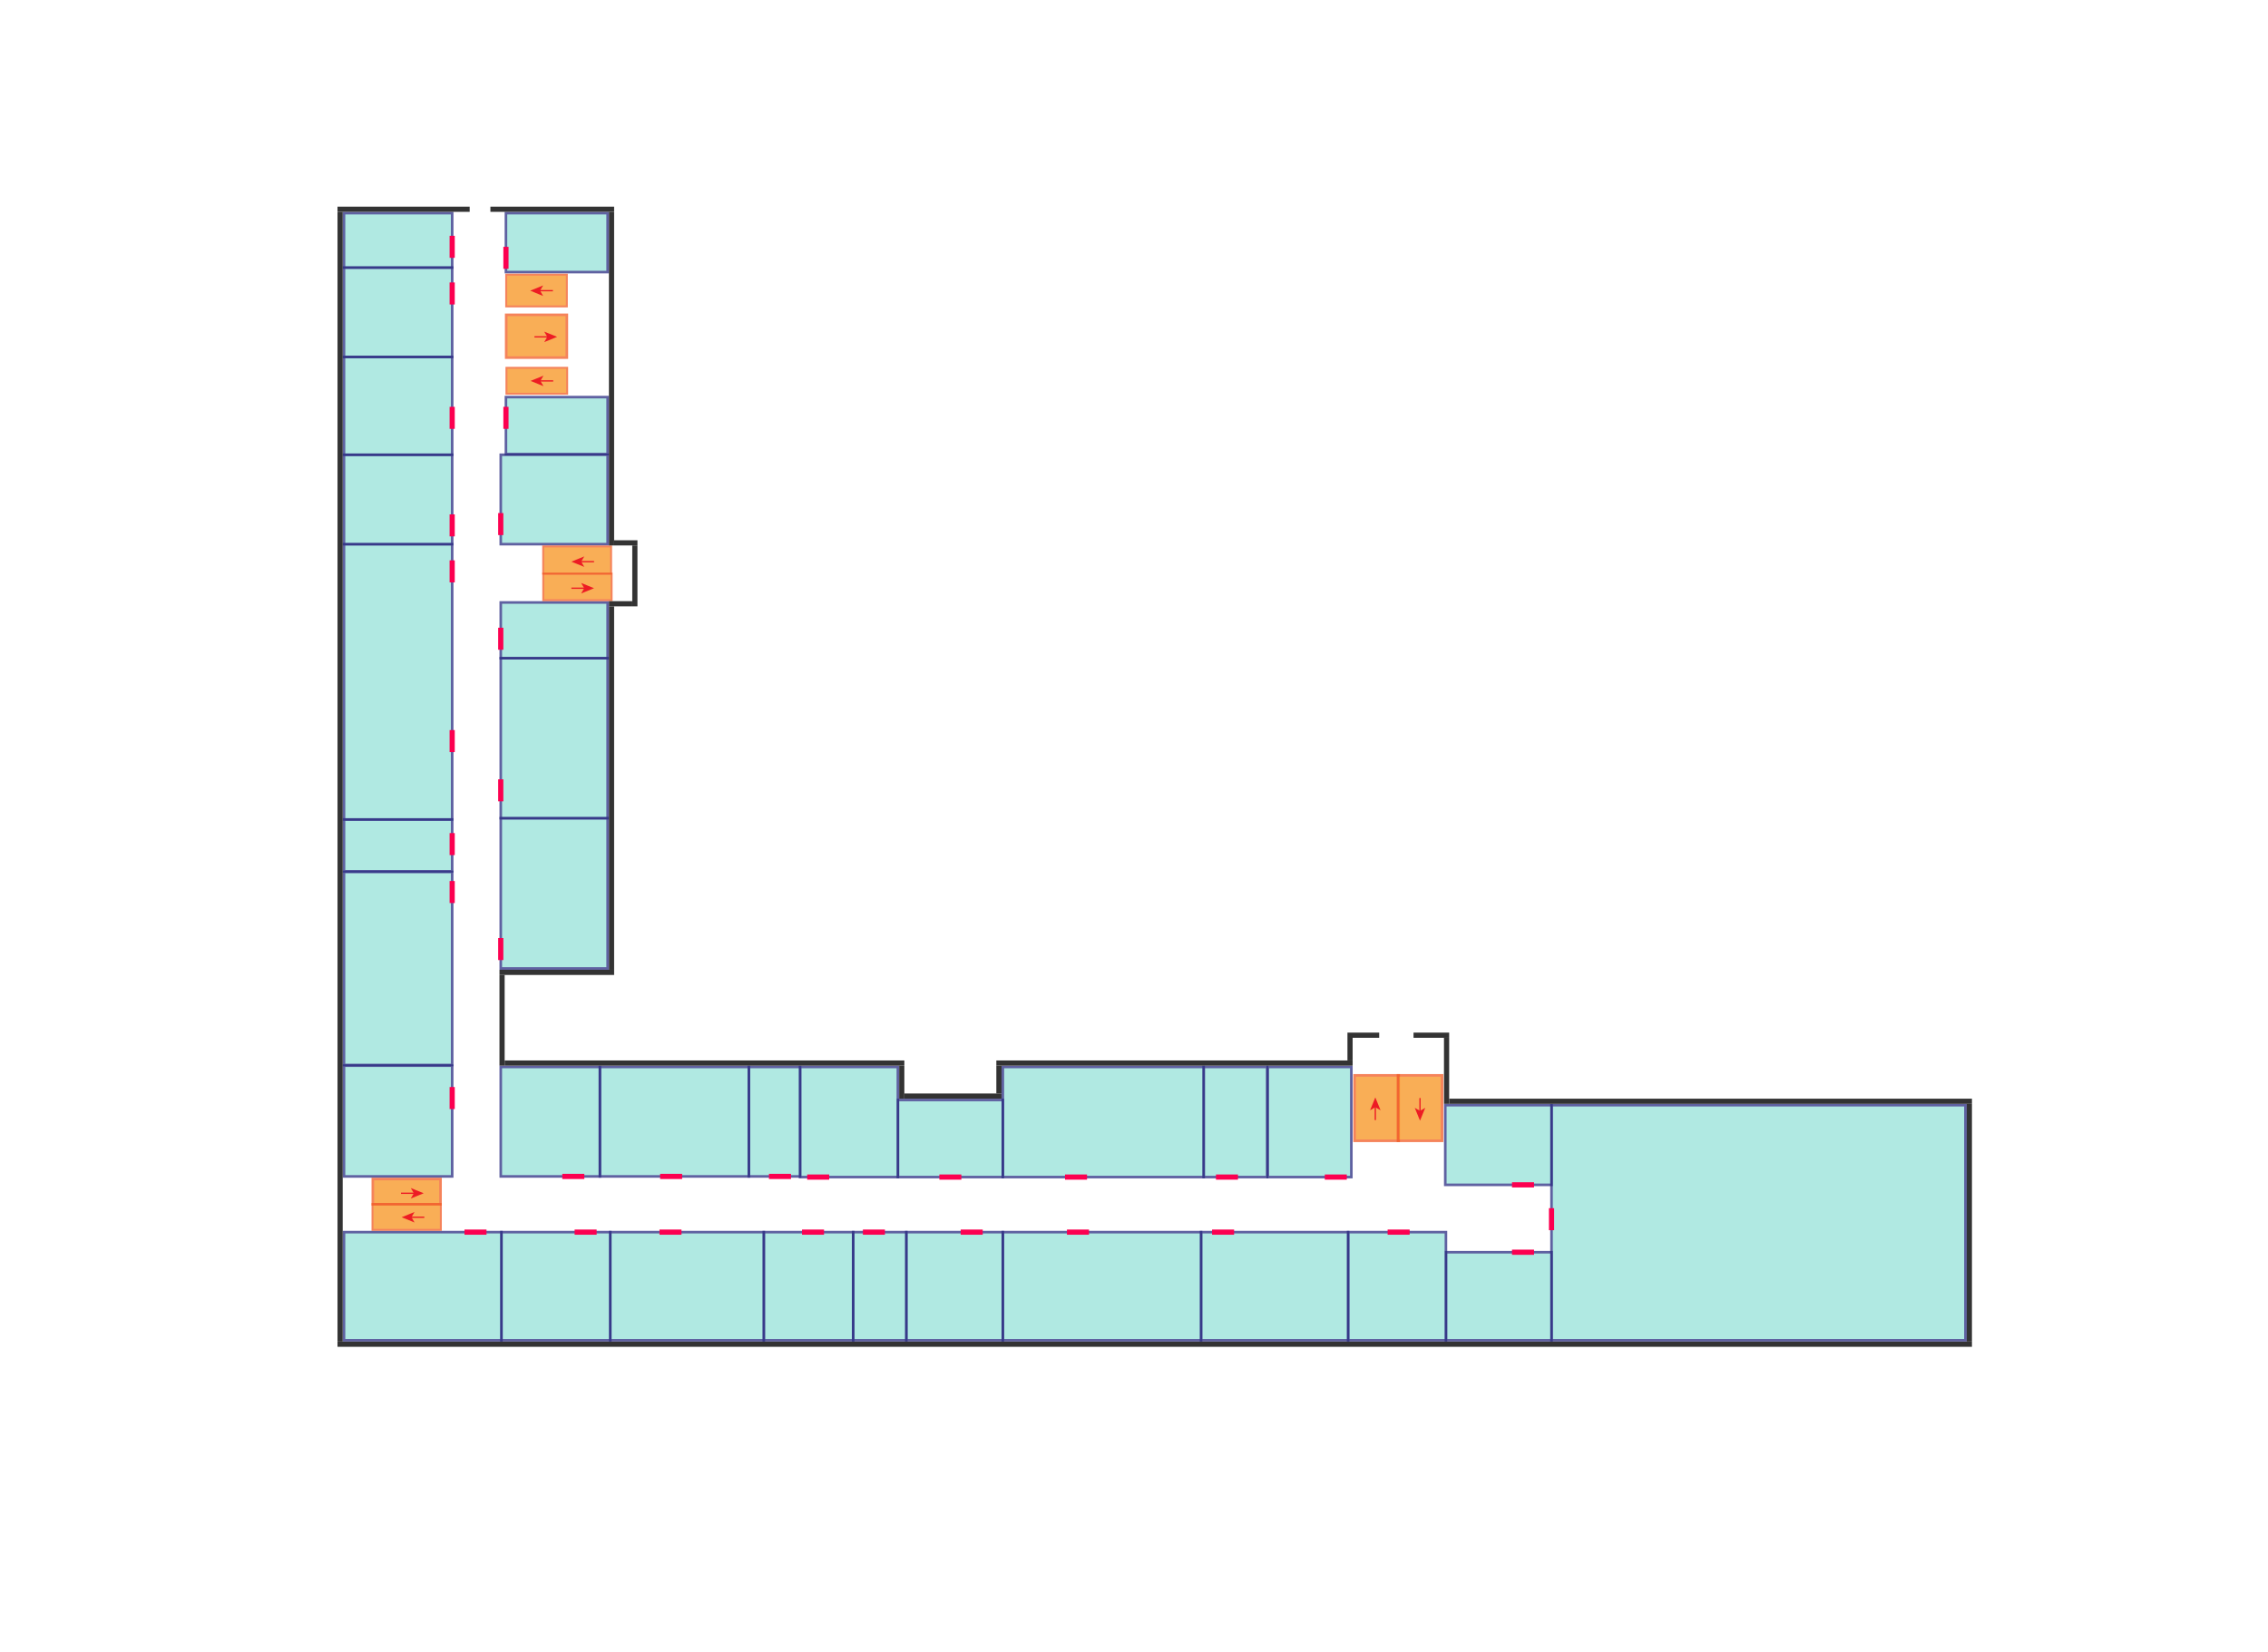
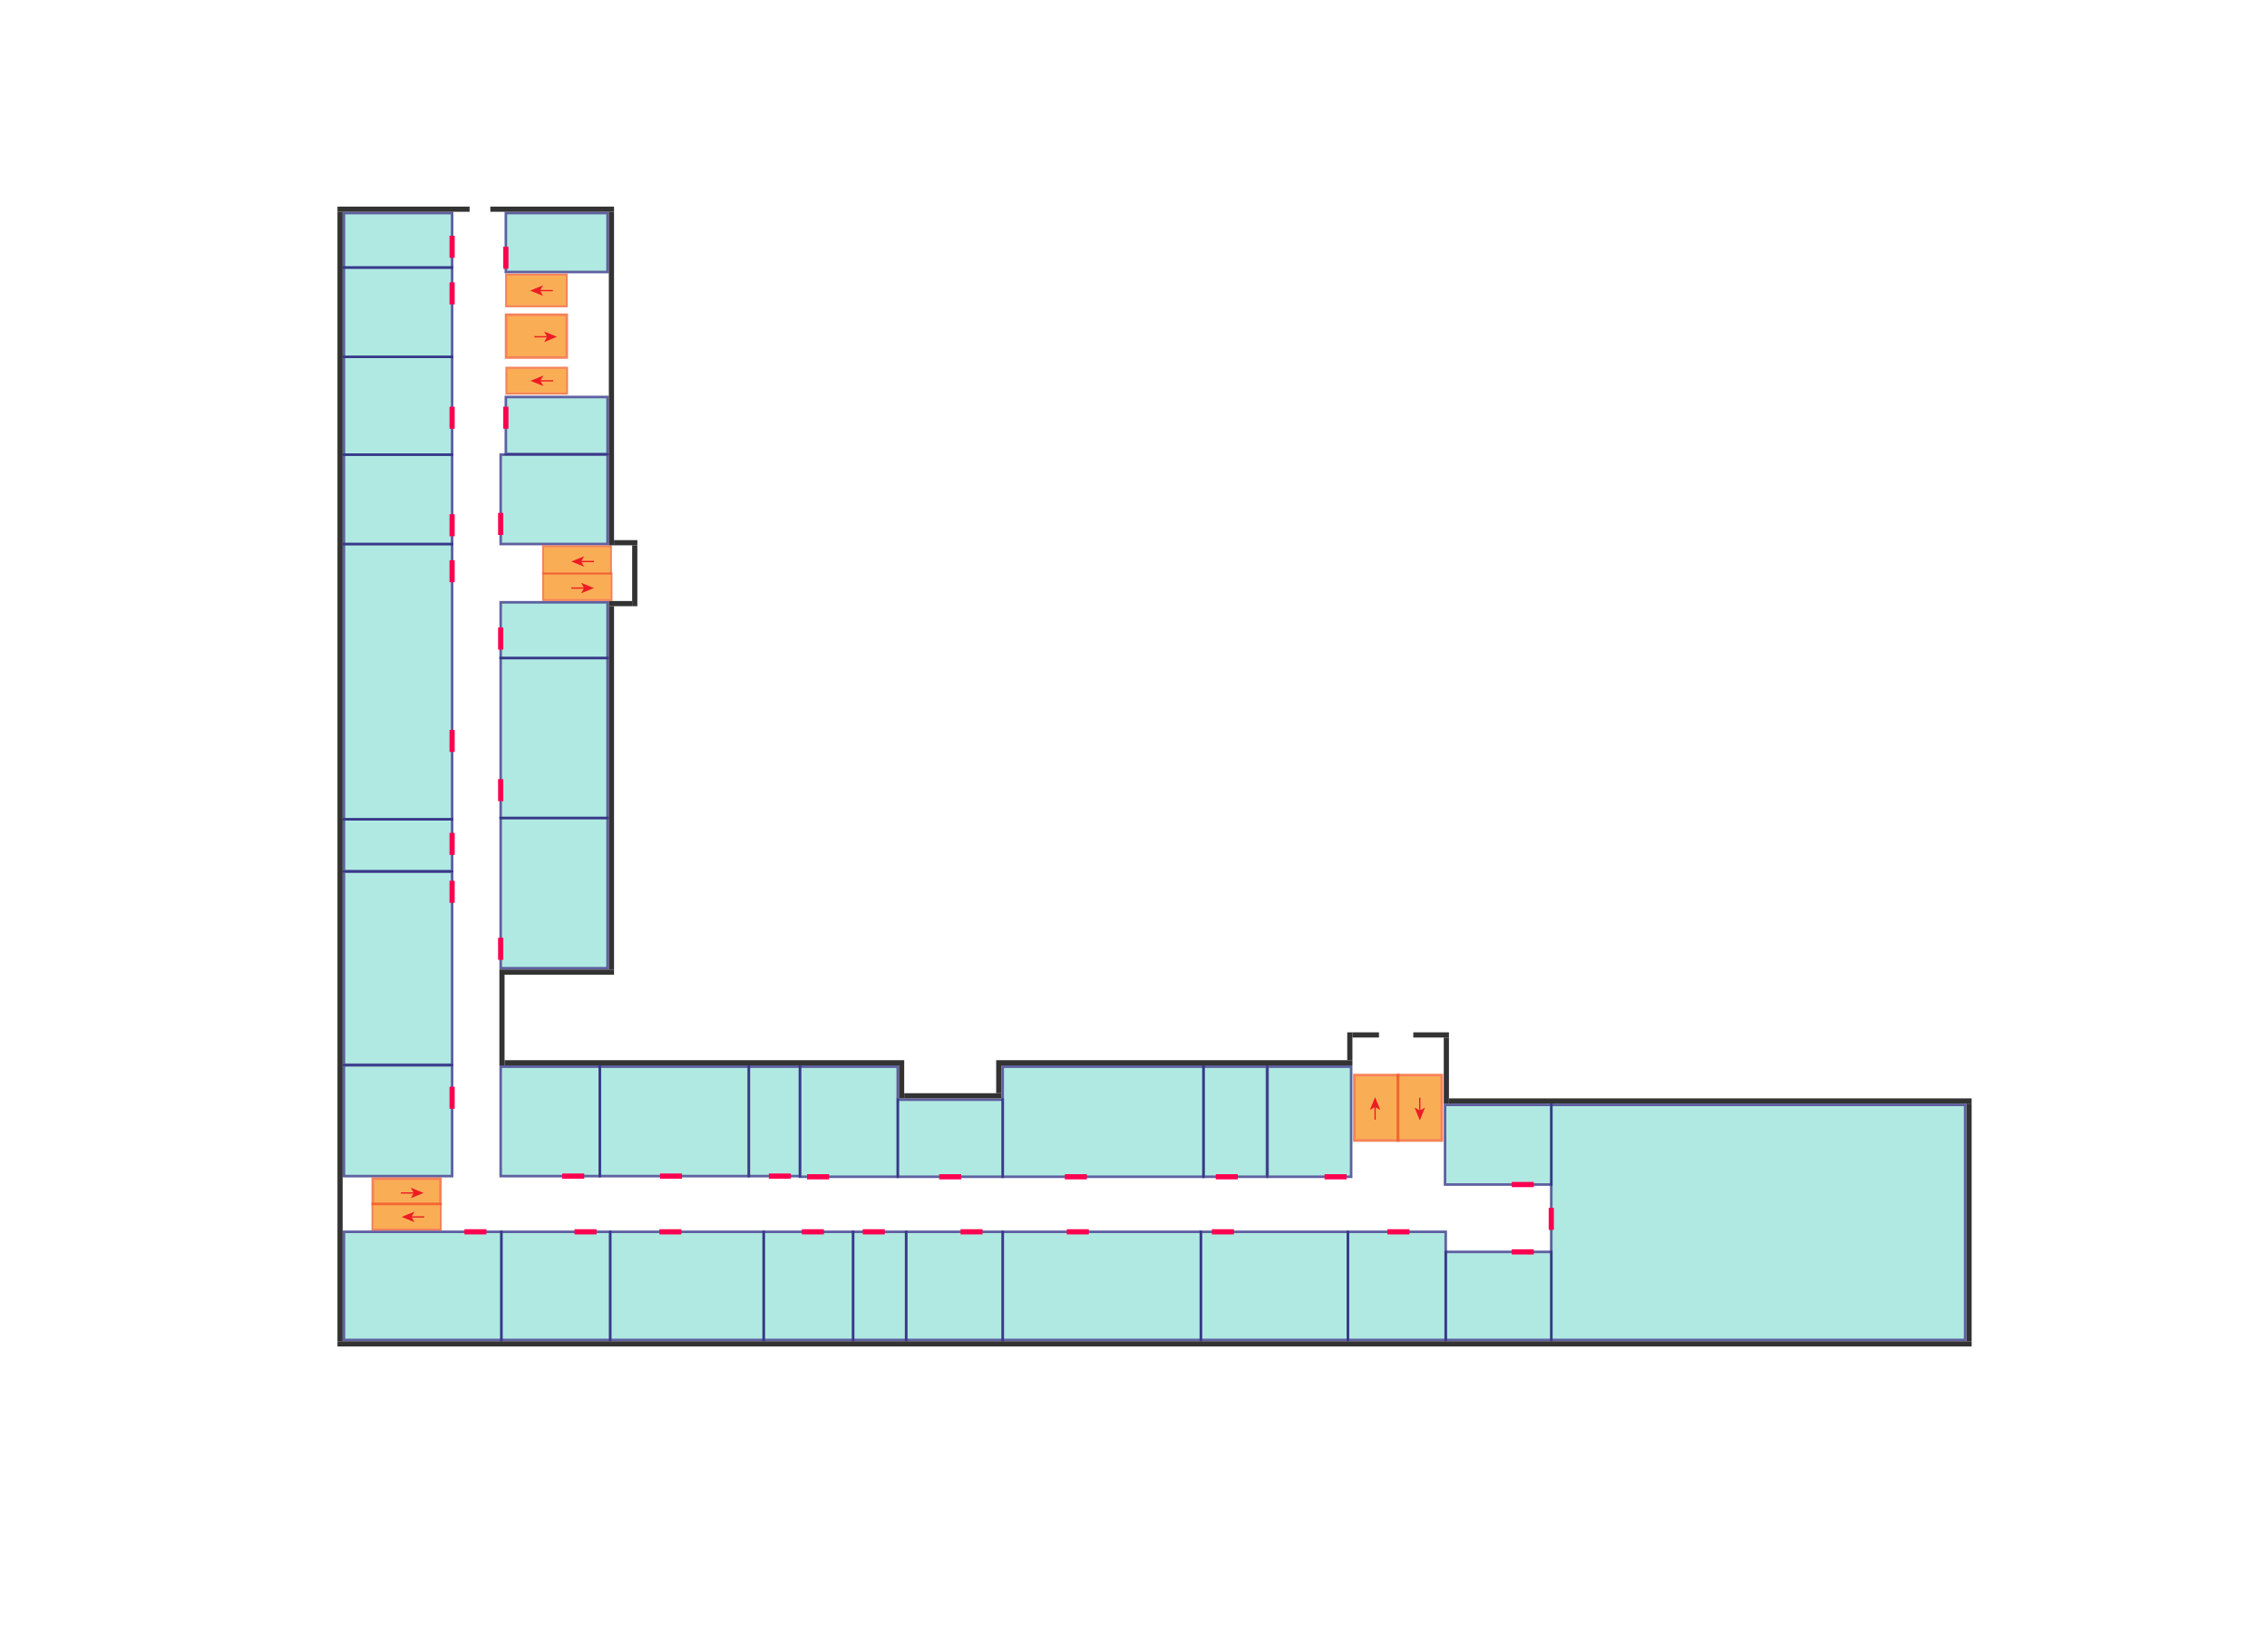
- <svg xmlns="http://www.w3.org/2000/svg" enable-background="new 0 0 3501 2550" version="1.1" viewBox="0 0 3501 2550" xml:space="preserve">
+ <svg xmlns="http://www.w3.org/2000/svg" enable-background="new 0 0 3500 2550" version="1.1" viewBox="0 0 3500 2550" xml:space="preserve">
  <style type="text/css">
	.st0{opacity:0.75;}
	.st1{fill:#95E2D8;}
	.st2{fill:#292C82;}
	.st3{fill:#FC0050;}
	.st4{opacity:0.75;fill:#F7931E;stroke:#F15A24;stroke-width:4;stroke-miterlimit:10;enable-background:new    ;}
	.st5{fill:none;stroke:#ED1C24;stroke-width:2;stroke-miterlimit:10;}
	.st6{fill:#ED1C24;}
	.st7{opacity:0.75;fill:#F7931E;stroke:#F15A24;stroke-width:3;stroke-miterlimit:10;enable-background:new    ;}
	.st8{fill:none;stroke:#333333;stroke-width:8;stroke-miterlimit:10;}
</style>
  <g class="st0">
    <rect class="st1" x="2395" y="1706" width="639" height="363" />
    <path class="st2" d="m3032 1708v359h-635v-359h635m4-4h-643v367h643v-367z" />
  </g>
  <g class="st0">
    <rect class="st1" x="2231" y="1706" width="164" height="123" />
    <path class="st2" d="m2393 1708v119h-160v-119h160m4-4h-168v127h168v-127z" />
  </g>
  <g class="st0">
    <rect class="st1" x="2232" y="1933" width="163" height="136" />
    <path class="st2" d="m2393 1935v132h-159v-132h159m4-4h-167v140h167v-140z" />
  </g>
  <g class="st0">
    <rect class="st1" x="2081" y="1902" width="151" height="167" />
    <path class="st2" d="m2230 1904v163h-147v-163h147m4-4h-155v171h155v-171z" />
  </g>
  <g class="st0">
    <rect class="st1" x="1854" y="1902" width="227" height="167" />
    <path class="st2" d="m2079 1904v163h-223v-163h223m4-4h-231v171h231v-171z" />
  </g>
  <g class="st0">
    <rect class="st1" x="1548" y="1902" width="306" height="167" />
    <path class="st2" d="m1852 1904v163h-302v-163h302m4-4h-310v171h310v-171z" />
  </g>
  <g class="st0">
    <rect class="st1" x="1399" y="1902" width="149" height="167" />
    <path class="st2" d="m1546 1904v163h-145v-163h145m4-4h-153v171h153v-171z" />
  </g>
  <g class="st0">
    <rect class="st1" x="1317" y="1902" width="82" height="167" />
    <path class="st2" d="m1397 1904v163h-78v-163h78m4-4h-86v171h86v-171z" />
  </g>
  <g class="st0">
    <rect class="st1" x="1179" y="1902" width="138" height="167" />
    <path class="st2" d="m1315 1904v163h-134v-163h134m4-4h-142v171h142v-171z" />
  </g>
  <g class="st0">
    <rect class="st1" x="942" y="1902" width="237" height="167" />
    <path class="st2" d="m1177 1904v163h-233v-163h233m4-4h-241v171h241v-171z" />
  </g>
  <g class="st0">
    <rect class="st1" x="774" y="1902" width="168" height="167" />
    <path class="st2" d="m940 1904v163h-164v-163h164m4-4h-172v171h172v-171z" />
  </g>
  <g class="st0">
    <rect class="st1" x="531" y="1902" width="243" height="167" />
    <path class="st2" d="m772 1904v163h-239v-163h239m4-4h-247v171h247v-171z" />
  </g>
  <g class="st0">
    <rect class="st1" x="1957" y="1647" width="129" height="170" />
    <path class="st2" d="m2084 1649v166h-125v-166h125m4-4h-133v174h133v-174z" />
  </g>
  <g class="st0">
    <rect class="st1" x="1858" y="1647" width="98" height="170" />
    <path class="st2" d="m1954 1649v166h-94v-166h94m4-4h-102v174h102v-174z" />
  </g>
  <g class="st0">
    <rect class="st1" x="1548" y="1647" width="310" height="170" />
    <path class="st2" d="m1856 1649v166h-306v-166h306m4-4h-314v174h314v-174z" />
  </g>
  <g class="st0">
    <rect class="st1" x="1386" y="1698" width="162" height="119" />
    <path class="st2" d="m1546 1700v115h-158v-115h158m4-4h-166v123h166v-123z" />
  </g>
  <g class="st0">
    <rect class="st1" x="1235" y="1647" width="151" height="170" />
    <path class="st2" d="m1384 1649v166h-147v-166h147m4-4h-155v174h155v-174z" />
  </g>
  <g class="st0">
    <rect class="st1" x="1156" y="1647" width="79" height="169" />
    <path class="st2" d="m1233 1649v165h-75v-165h75m4-4h-83v173h83v-173z" />
  </g>
  <g class="st0">
    <rect class="st1" x="926" y="1647" width="230" height="169" />
    <path class="st2" d="m1154 1649v165h-226v-165h226m4-4h-234v173h234v-173z" />
  </g>
  <g class="st0">
    <rect class="st1" x="773" y="1647" width="153" height="169" />
    <path class="st2" d="m924 1649v165h-149v-165h149m4-4h-157v173h157v-173z" />
  </g>
  <g class="st0">
    <rect class="st1" x="531" y="1645" width="167" height="171" />
    <path class="st2" d="m696 1647v167h-163v-167h163m4-4h-171v175h171v-175z" />
  </g>
  <g class="st0">
    <rect class="st1" x="531" y="1346" width="167" height="298" />
    <path class="st2" d="m696 1348v294h-163v-294h163m4-4h-171v302h171v-302z" />
  </g>
  <g class="st0">
    <rect class="st1" x="773" y="1263" width="165" height="232" />
    <path class="st2" d="m936 1265v228h-161v-228h161m4-4h-169v236h169v-236z" />
  </g>
  <g class="st0">
    <rect class="st1" x="773" y="1016" width="165" height="247" />
    <path class="st2" d="m936 1018v243h-161v-243h161m4-4h-169v251h169v-251z" />
  </g>
  <g class="st0">
    <rect class="st1" x="531" y="1265" width="167" height="80" />
    <path class="st2" d="m696 1267v76h-163v-76h163m4-4h-171v84h171v-84z" />
  </g>
  <g class="st0">
    <rect class="st1" x="531" y="840" width="167" height="425" />
    <path class="st2" d="m696 842v421h-163v-421h163m4-4h-171v429h171v-429z" />
  </g>
  <g class="st0">
    <rect class="st1" x="531" y="702" width="167" height="138" />
    <path class="st2" d="m696 704v134h-163v-134h163m4-4h-171v142h171v-142z" />
  </g>
  <g class="st0">
    <rect class="st1" x="531" y="551" width="167" height="151" />
    <path class="st2" d="m696 553v147h-163v-147h163m4-4h-171v155h171v-155z" />
  </g>
  <g class="st0">
    <rect class="st1" x="531" y="413" width="167" height="138" />
    <path class="st2" d="m696 415v134h-163v-134h163m4-4h-171v142h171v-142z" />
  </g>
  <g class="st0">
    <rect class="st1" x="531" y="329" width="167" height="84" />
    <path class="st2" d="m696 331v80h-163v-80h163m4-4h-171v88h171v-88z" />
  </g>
  <g class="st0">
    <rect class="st1" x="773" y="930" width="165" height="86" />
    <path class="st2" d="m936 932v82h-161v-82h161m4-4h-169v90h169v-90z" />
  </g>
  <g class="st0">
    <rect class="st1" x="773" y="702" width="165" height="138" />
    <path class="st2" d="m936 704v134h-161v-134h161m4-4h-169v142h169v-142z" />
  </g>
  <g class="st0">
    <rect class="st1" x="781" y="613" width="157" height="88" />
    <path class="st2" d="m936 615v84h-153v-84h153m4-4h-161v92h161v-92z" />
  </g>
  <g class="st0">
    <rect class="st1" x="781" y="329" width="157" height="91" />
    <path class="st2" d="m936 331v87h-153v-87h153m4-4h-161v95h161v-95z" />
  </g>
  <rect class="st3" x="2045" y="1813" width="34" height="8" />
  <rect class="st3" x="1877" y="1813" width="34" height="8" />
  <rect class="st3" x="1871" y="1898" width="34" height="8" />
  <rect class="st3" x="2142" y="1898" width="34" height="8" />
  <rect class="st3" x="2334" y="1929" width="34" height="8" />
  <rect class="st3" x="2334" y="1825" width="34" height="8" />
  <rect class="st3" x="1644" y="1813" width="34" height="8" />
  <rect class="st3" x="1647" y="1898" width="34" height="8" />
  <rect class="st3" x="1483" y="1898" width="34" height="8" />
  <rect class="st3" x="1450" y="1813" width="34" height="8" />
  <rect class="st3" x="1332" y="1898" width="34" height="8" />
  <rect class="st3" x="1246" y="1813" width="34" height="8" />
  <rect class="st3" x="1238" y="1898" width="34" height="8" />
  <rect class="st3" x="1187" y="1812" width="34" height="8" />
  <rect class="st3" x="1018" y="1898" width="34" height="8" />
  <rect class="st3" x="1019" y="1812" width="34" height="8" />
  <rect class="st3" x="887" y="1898" width="34" height="8" />
  <rect class="st3" x="868" y="1812" width="34" height="8" />
  <rect class="st3" x="717" y="1898" width="34" height="8" />
  <rect class="st3" x="694" y="1678" width="8" height="34" />
  <rect class="st3" x="769" y="1448" width="8" height="34" />
  <rect class="st3" x="694" y="1360" width="8" height="34" />
  <rect class="st3" x="694" y="1286" width="8" height="34" />
  <rect class="st3" x="769" y="1203" width="8" height="34" />
  <rect class="st3" x="694" y="1127" width="8" height="34" />
  <rect class="st3" x="769" y="969" width="8" height="34" />
  <rect class="st3" x="694" y="865" width="8" height="34" />
  <rect class="st3" x="769" y="792" width="8" height="34" />
  <rect class="st3" x="694" y="794" width="8" height="34" />
  <rect class="st3" x="777" y="628" width="8" height="34" />
  <rect class="st3" x="694" y="628" width="8" height="34" />
  <rect class="st3" x="694" y="436" width="8" height="34" />
  <rect class="st3" x="777" y="381" width="8" height="34" />
  <rect class="st3" x="694" y="364" width="8" height="34" />
  <rect class="st3" x="2391" y="1865" width="8" height="34" />
  <rect class="st4" x="2091" y="1660" width="68" height="101" />
  <rect class="st4" x="2158" y="1660" width="68" height="101" />
  <line class="st5" x1="2123" x2="2123" y1="1729" y2="1708.1" />
  <polygon class="st6" points="2123 1694 2131.1 1713.9 2123 1709.2 2114.9 1713.9" />
  <line class="st5" x1="2192" x2="2192" y1="1695" y2="1715.9" />
  <polygon class="st6" points="2192 1730 2183.9 1710.1 2192 1714.8 2200.1 1710.1" />
  <rect class="st7" x="575" y="1858.5" width="105.5" height="40" />
  <line class="st5" x1="655" x2="634.1" y1="1879" y2="1879" />
  <polygon class="st6" points="620 1879 639.9 1870.9 635.2 1879 639.9 1887.1" />
  <rect class="st4" x="575.5" y="1820" width="104.5" height="39" />
  <line class="st5" x1="619" x2="639.9" y1="1842" y2="1842" />
  <polygon class="st6" points="654 1842 634.1 1850.1 638.8 1842 634.1 1833.9" />
  <rect class="st7" x="838.6" y="885.5" width="105.5" height="41" />
  <line class="st5" x1="882" x2="902.9" y1="908" y2="908" />
  <polygon class="st6" points="917 908 897.1 916.1 901.8 908 897.1 899.9" />
  <rect class="st7" x="781.8" y="567.8" width="93.7" height="40" />
  <line class="st5" x1="854" x2="833.1" y1="588" y2="588" />
  <polygon class="st6" points="819 588 838.9 579.9 834.2 588 838.9 596.1" />
  <rect class="st4" x="781.4" y="486" width="93.6" height="66" />
  <line class="st5" x1="825" x2="845.9" y1="520" y2="520" />
  <polygon class="st6" points="860 520 840.1 528.1 844.8 520 840.1 511.9" />
  <rect class="st7" x="838.5" y="843.5" width="104.8" height="42" />
  <line class="st5" x1="917" x2="896.1" y1="867" y2="867" />
  <polygon class="st6" points="882 867 901.9 858.9 897.2 867 901.9 875.1" />
  <rect class="st7" x="781.4" y="424" width="93.6" height="49" />
  <line class="st5" x1="853.5" x2="832.7" y1="448.7" y2="448.7" />
  <polygon class="st6" points="818.5 448.7 838.4 440.6 833.7 448.7 838.4 456.9" />
  <line class="st8" x1="525" x2="525" y1="2071" y2="327" />
  <line class="st8" x1="521" x2="725" y1="323" y2="323" />
  <line class="st8" x1="757" x2="948" y1="323" y2="323" />
  <line class="st8" x1="944" x2="944" y1="327" y2="842" />
  <line class="st8" x1="948" x2="984" y1="838" y2="838" />
  <line class="st8" x1="980" x2="980" y1="842" y2="936" />
  <line class="st8" x1="940" x2="976" y1="932" y2="932" />
  <line class="st8" x1="944" x2="944" y1="936" y2="1497" />
  <line class="st8" x1="948" x2="771" y1="1501" y2="1501" />
  <line class="st8" x1="775" x2="775" y1="1505" y2="1645" />
  <line class="st8" x1="779" x2="1396" y1="1641" y2="1641" />
  <line class="st8" x1="1392" x2="1392" y1="1645" y2="1696" />
  <line class="st8" x1="1396" x2="1546" y1="1692" y2="1692" />
  <line class="st8" x1="1542" x2="1542" y1="1688" y2="1645" />
  <line class="st8" x1="1538" x2="2088" y1="1641" y2="1641" />
  <line class="st8" x1="2084" x2="2084" y1="1637" y2="1594" />
  <line class="st8" x1="2088" x2="2129" y1="1598" y2="1598" />
  <line class="st8" x1="2182" x2="2237" y1="1598" y2="1598" />
  <line class="st8" x1="2233" x2="2233" y1="1704" y2="1602" />
  <line class="st8" x1="2237" x2="3044" y1="1700" y2="1700" />
  <line class="st8" x1="3040" x2="3040" y1="1704" y2="2071" />
  <line class="st8" x1="3044" x2="521" y1="2075" y2="2075" />
</svg>
